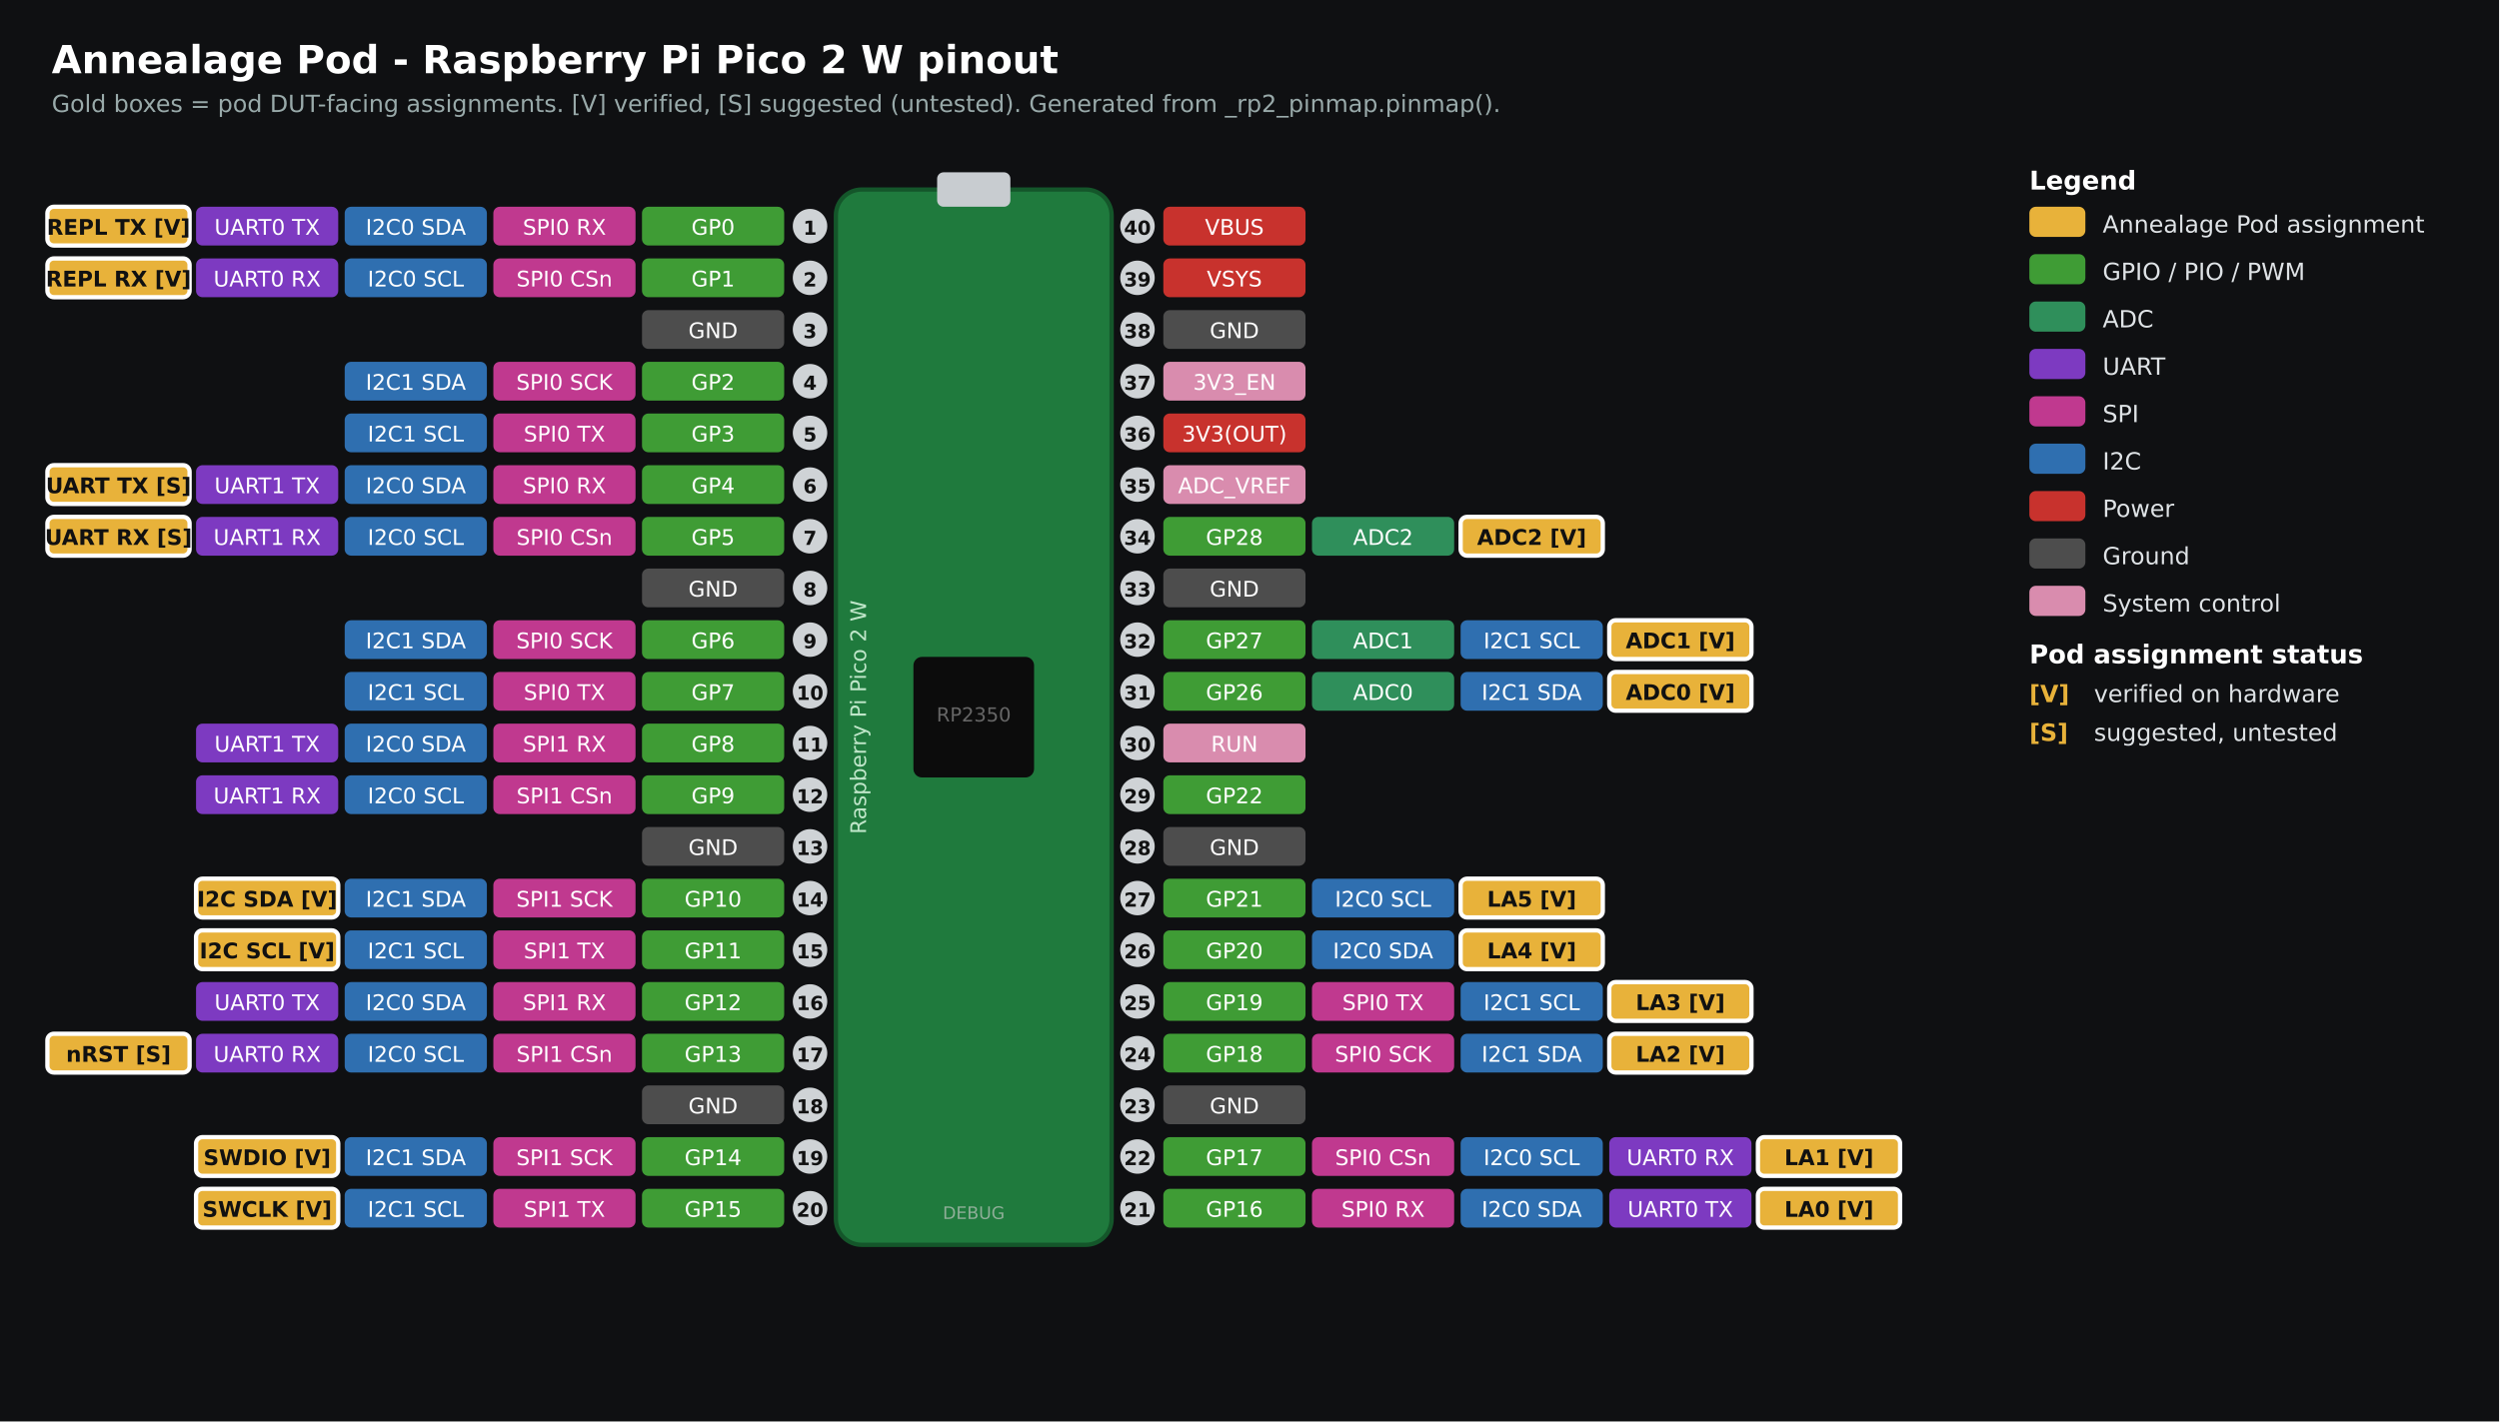
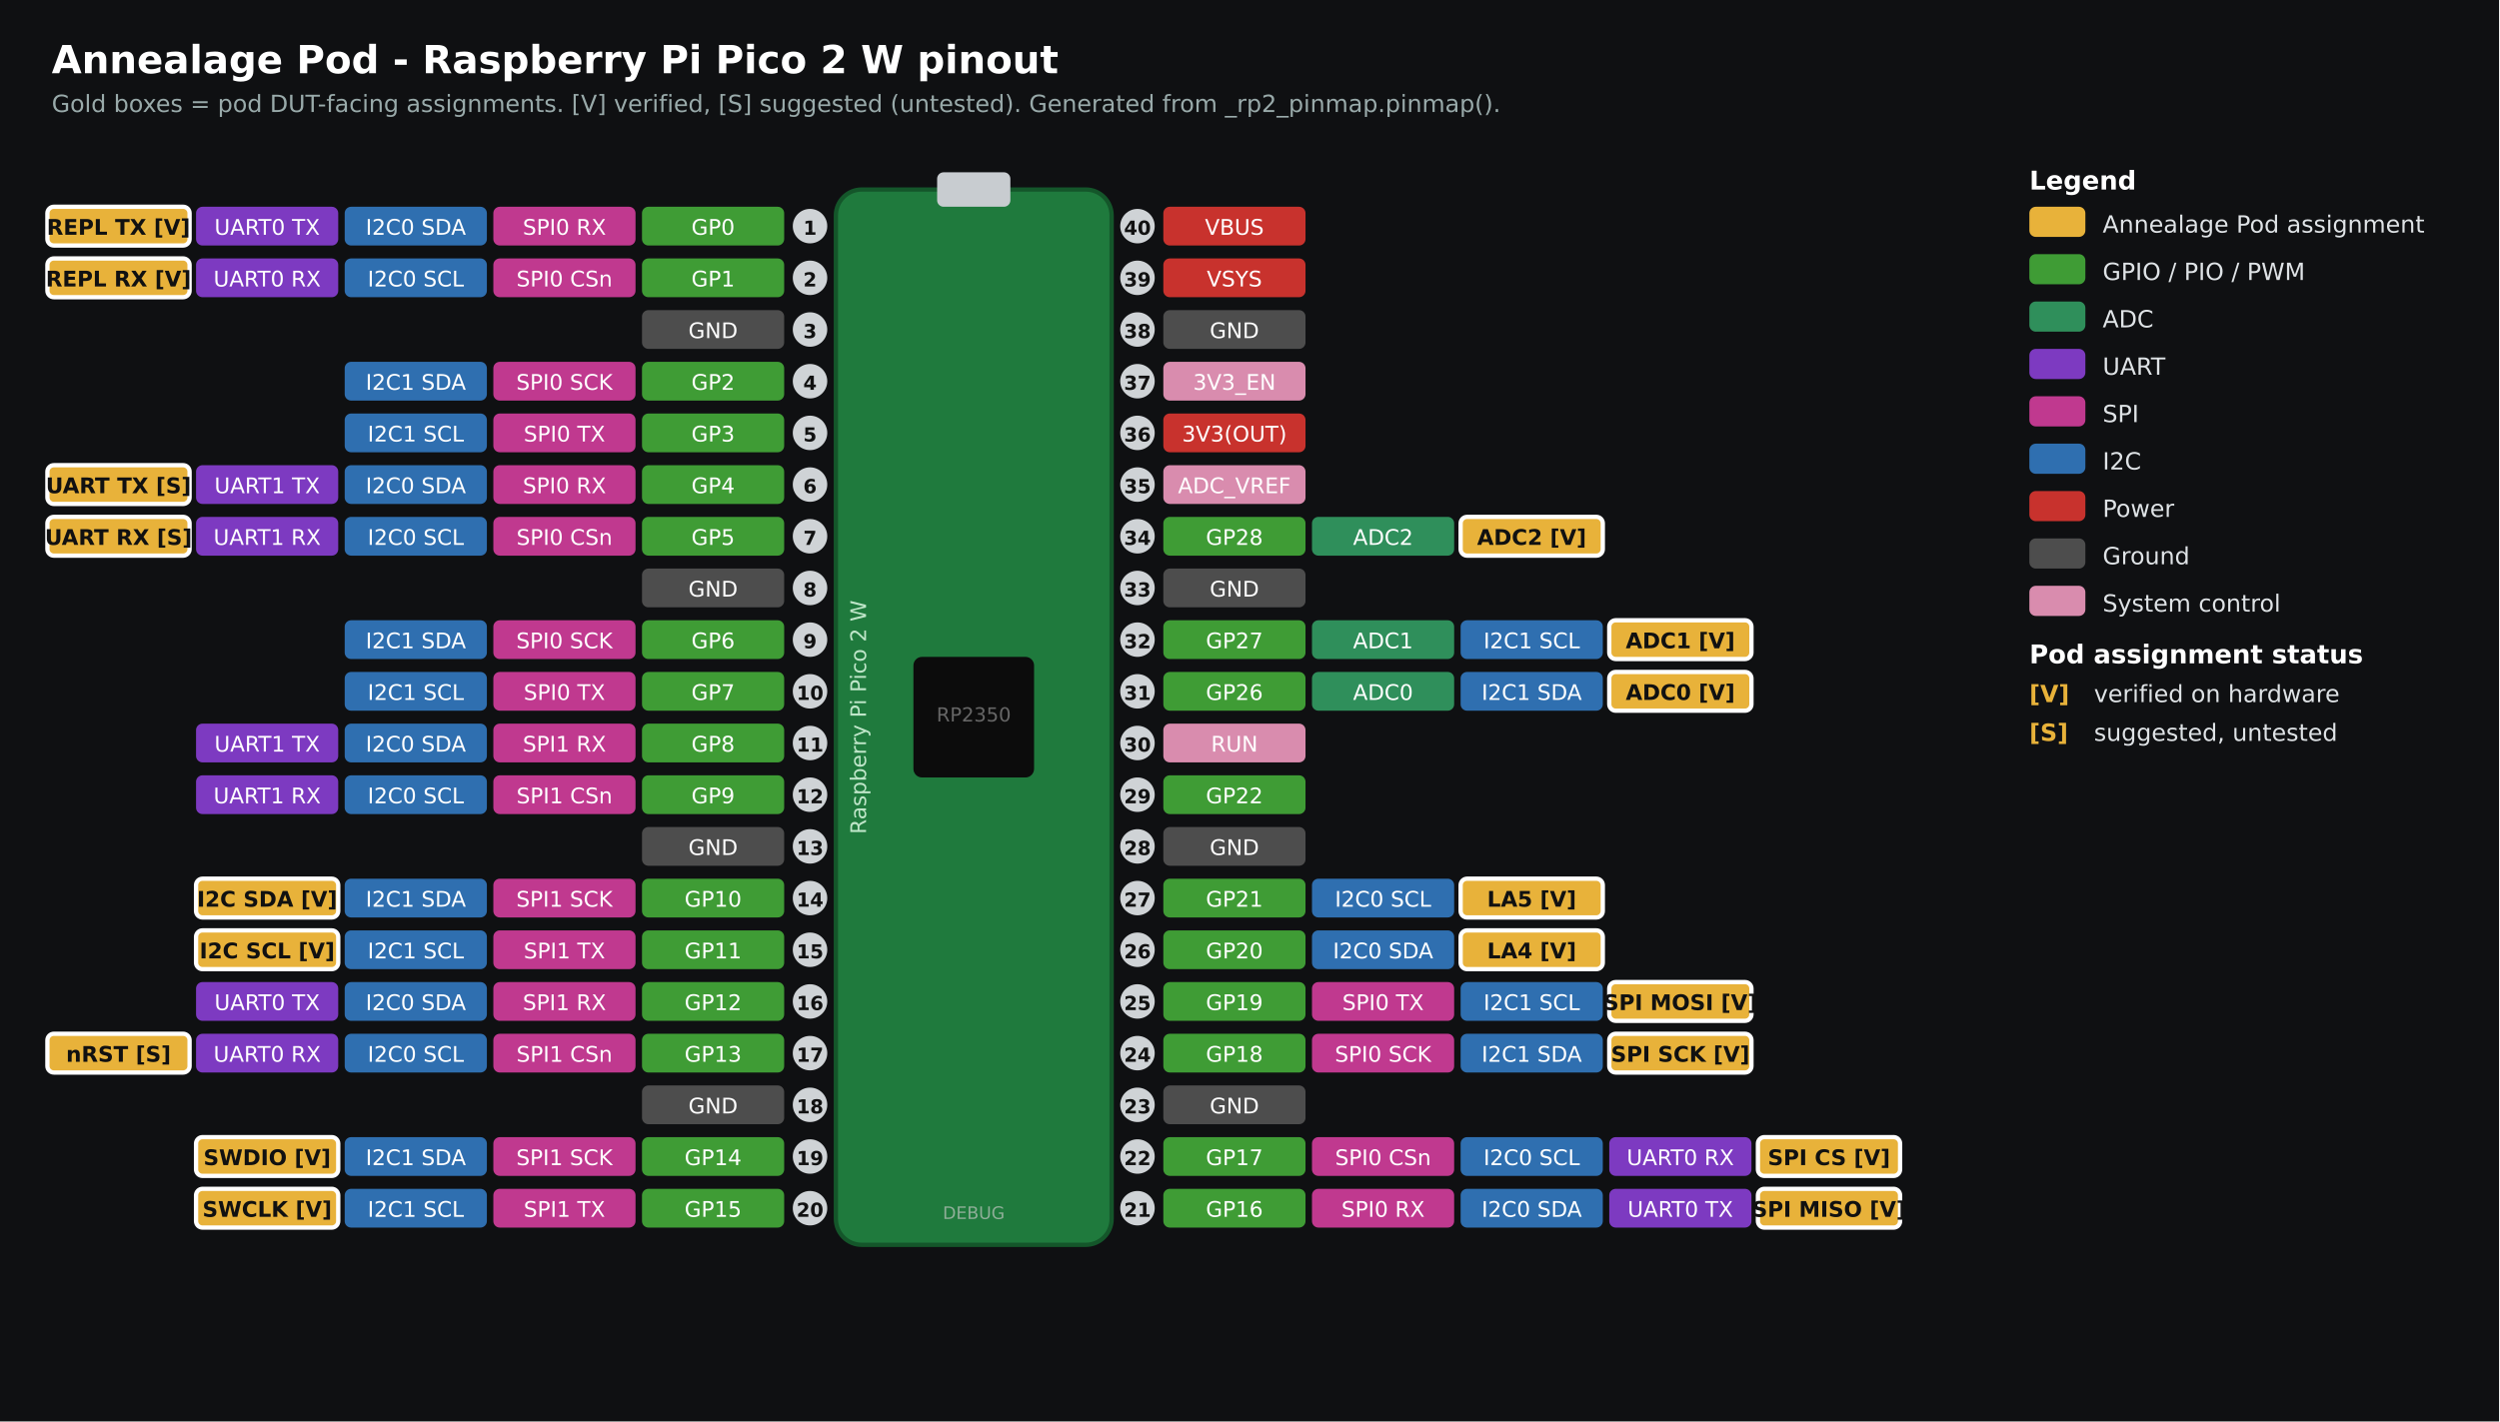
<svg xmlns="http://www.w3.org/2000/svg" width="1160" height="660" viewBox="0 0 1160 660">
  <rect width="1160" height="660" fill="#0f1012" />
  <text x="24" y="34" font-family="DejaVu Sans, Arial" font-size="18" font-weight="700" fill="#fff">Annealage Pod - Raspberry Pi Pico 2 W pinout</text>
  <text x="24" y="52" font-family="DejaVu Sans, Arial" font-size="11" fill="#9aa">Gold boxes = pod DUT-facing assignments. [V] verified, [S] suggested (untested). Generated from _rp2_pinmap.pinmap().</text>
  <rect x="388" y="88" width="128" height="490" rx="12" fill="#1f7a3d" stroke="#14562a" stroke-width="2" />
  <rect x="435" y="80" width="34" height="16" rx="3" fill="#c8ccd0" />
  <rect x="424" y="305" width="56" height="56" rx="4" fill="#0c0c0c" />
  <text x="452" y="335" font-family="DejaVu Sans, Arial" font-size="9" fill="#666" text-anchor="middle">RP2350</text>
  <text x="402" y="333" font-family="DejaVu Sans, Arial" font-size="10" fill="#bfe6c9" text-anchor="middle" transform="rotate(-90 402 333)">Raspberry Pi Pico 2 W</text>
  <text x="452" y="566" font-family="DejaVu Sans, Arial" font-size="8" fill="#8fae98" text-anchor="middle">DEBUG</text>
  <circle cx="376.0" cy="105.0" r="8" fill="#cfd3d6" />
  <text x="376.0" y="109.0" font-family="DejaVu Sans, Arial" font-size="9" font-weight="700" fill="#111" text-anchor="middle">1</text>
  <rect x="298.0" y="96.0" width="66.0" height="18" rx="3" fill="#3f9c35" />
  <text x="331.0" y="109.0" font-family="DejaVu Sans, Arial" font-size="10" fill="#ffffff" text-anchor="middle">GP0</text>
  <rect x="229.0" y="96.0" width="66.0" height="18" rx="3" fill="#c0398f" />
  <text x="262.0" y="109.0" font-family="DejaVu Sans, Arial" font-size="10" fill="#ffffff" text-anchor="middle">SPI0 RX</text>
  <rect x="160.0" y="96.0" width="66.0" height="18" rx="3" fill="#2f6fb0" />
  <text x="193.0" y="109.0" font-family="DejaVu Sans, Arial" font-size="10" fill="#ffffff" text-anchor="middle">I2C0 SDA</text>
  <rect x="91.0" y="96.0" width="66.0" height="18" rx="3" fill="#7d3ac1" />
  <text x="124.0" y="109.0" font-family="DejaVu Sans, Arial" font-size="10" fill="#ffffff" text-anchor="middle">UART0 TX</text>
  <rect x="22.0" y="96.0" width="66.0" height="18" rx="3" fill="#e8b23a" stroke="#ffffff" stroke-width="2" />
  <text x="55.0" y="109.0" font-family="DejaVu Sans, Arial" font-size="10" font-weight="700" fill="#111111" text-anchor="middle">REPL TX [V]</text>
  <circle cx="376.0" cy="129.0" r="8" fill="#cfd3d6" />
  <text x="376.0" y="133.0" font-family="DejaVu Sans, Arial" font-size="9" font-weight="700" fill="#111" text-anchor="middle">2</text>
  <rect x="298.0" y="120.0" width="66.0" height="18" rx="3" fill="#3f9c35" />
  <text x="331.0" y="133.0" font-family="DejaVu Sans, Arial" font-size="10" fill="#ffffff" text-anchor="middle">GP1</text>
  <rect x="229.0" y="120.0" width="66.0" height="18" rx="3" fill="#c0398f" />
  <text x="262.0" y="133.0" font-family="DejaVu Sans, Arial" font-size="10" fill="#ffffff" text-anchor="middle">SPI0 CSn</text>
  <rect x="160.0" y="120.0" width="66.0" height="18" rx="3" fill="#2f6fb0" />
  <text x="193.0" y="133.0" font-family="DejaVu Sans, Arial" font-size="10" fill="#ffffff" text-anchor="middle">I2C0 SCL</text>
  <rect x="91.0" y="120.0" width="66.0" height="18" rx="3" fill="#7d3ac1" />
  <text x="124.0" y="133.0" font-family="DejaVu Sans, Arial" font-size="10" fill="#ffffff" text-anchor="middle">UART0 RX</text>
  <rect x="22.0" y="120.0" width="66.0" height="18" rx="3" fill="#e8b23a" stroke="#ffffff" stroke-width="2" />
  <text x="55.0" y="133.0" font-family="DejaVu Sans, Arial" font-size="10" font-weight="700" fill="#111111" text-anchor="middle">REPL RX [V]</text>
  <circle cx="376.0" cy="153.0" r="8" fill="#cfd3d6" />
  <text x="376.0" y="157.0" font-family="DejaVu Sans, Arial" font-size="9" font-weight="700" fill="#111" text-anchor="middle">3</text>
  <rect x="298.0" y="144.0" width="66.0" height="18" rx="3" fill="#4d4d4d" />
  <text x="331.0" y="157.0" font-family="DejaVu Sans, Arial" font-size="10" fill="#ffffff" text-anchor="middle">GND</text>
  <circle cx="376.0" cy="177.0" r="8" fill="#cfd3d6" />
  <text x="376.0" y="181.0" font-family="DejaVu Sans, Arial" font-size="9" font-weight="700" fill="#111" text-anchor="middle">4</text>
  <rect x="298.0" y="168.0" width="66.0" height="18" rx="3" fill="#3f9c35" />
  <text x="331.0" y="181.0" font-family="DejaVu Sans, Arial" font-size="10" fill="#ffffff" text-anchor="middle">GP2</text>
  <rect x="229.0" y="168.0" width="66.0" height="18" rx="3" fill="#c0398f" />
  <text x="262.0" y="181.0" font-family="DejaVu Sans, Arial" font-size="10" fill="#ffffff" text-anchor="middle">SPI0 SCK</text>
  <rect x="160.0" y="168.0" width="66.0" height="18" rx="3" fill="#2f6fb0" />
  <text x="193.0" y="181.0" font-family="DejaVu Sans, Arial" font-size="10" fill="#ffffff" text-anchor="middle">I2C1 SDA</text>
  <circle cx="376.0" cy="201.0" r="8" fill="#cfd3d6" />
  <text x="376.0" y="205.0" font-family="DejaVu Sans, Arial" font-size="9" font-weight="700" fill="#111" text-anchor="middle">5</text>
  <rect x="298.0" y="192.0" width="66.0" height="18" rx="3" fill="#3f9c35" />
  <text x="331.0" y="205.0" font-family="DejaVu Sans, Arial" font-size="10" fill="#ffffff" text-anchor="middle">GP3</text>
  <rect x="229.0" y="192.0" width="66.0" height="18" rx="3" fill="#c0398f" />
  <text x="262.0" y="205.0" font-family="DejaVu Sans, Arial" font-size="10" fill="#ffffff" text-anchor="middle">SPI0 TX</text>
  <rect x="160.0" y="192.0" width="66.0" height="18" rx="3" fill="#2f6fb0" />
  <text x="193.0" y="205.0" font-family="DejaVu Sans, Arial" font-size="10" fill="#ffffff" text-anchor="middle">I2C1 SCL</text>
  <circle cx="376.0" cy="225.0" r="8" fill="#cfd3d6" />
  <text x="376.0" y="229.0" font-family="DejaVu Sans, Arial" font-size="9" font-weight="700" fill="#111" text-anchor="middle">6</text>
  <rect x="298.0" y="216.0" width="66.0" height="18" rx="3" fill="#3f9c35" />
  <text x="331.0" y="229.0" font-family="DejaVu Sans, Arial" font-size="10" fill="#ffffff" text-anchor="middle">GP4</text>
  <rect x="229.0" y="216.0" width="66.0" height="18" rx="3" fill="#c0398f" />
  <text x="262.0" y="229.0" font-family="DejaVu Sans, Arial" font-size="10" fill="#ffffff" text-anchor="middle">SPI0 RX</text>
  <rect x="160.0" y="216.0" width="66.0" height="18" rx="3" fill="#2f6fb0" />
  <text x="193.0" y="229.0" font-family="DejaVu Sans, Arial" font-size="10" fill="#ffffff" text-anchor="middle">I2C0 SDA</text>
  <rect x="91.0" y="216.0" width="66.0" height="18" rx="3" fill="#7d3ac1" />
  <text x="124.0" y="229.0" font-family="DejaVu Sans, Arial" font-size="10" fill="#ffffff" text-anchor="middle">UART1 TX</text>
  <rect x="22.0" y="216.0" width="66.0" height="18" rx="3" fill="#e8b23a" stroke="#ffffff" stroke-width="2" />
  <text x="55.0" y="229.0" font-family="DejaVu Sans, Arial" font-size="10" font-weight="700" fill="#111111" text-anchor="middle">UART TX [S]</text>
  <circle cx="376.0" cy="249.0" r="8" fill="#cfd3d6" />
  <text x="376.0" y="253.0" font-family="DejaVu Sans, Arial" font-size="9" font-weight="700" fill="#111" text-anchor="middle">7</text>
  <rect x="298.0" y="240.0" width="66.0" height="18" rx="3" fill="#3f9c35" />
  <text x="331.0" y="253.0" font-family="DejaVu Sans, Arial" font-size="10" fill="#ffffff" text-anchor="middle">GP5</text>
  <rect x="229.0" y="240.0" width="66.0" height="18" rx="3" fill="#c0398f" />
  <text x="262.0" y="253.0" font-family="DejaVu Sans, Arial" font-size="10" fill="#ffffff" text-anchor="middle">SPI0 CSn</text>
  <rect x="160.0" y="240.0" width="66.0" height="18" rx="3" fill="#2f6fb0" />
  <text x="193.0" y="253.0" font-family="DejaVu Sans, Arial" font-size="10" fill="#ffffff" text-anchor="middle">I2C0 SCL</text>
  <rect x="91.0" y="240.0" width="66.0" height="18" rx="3" fill="#7d3ac1" />
  <text x="124.0" y="253.0" font-family="DejaVu Sans, Arial" font-size="10" fill="#ffffff" text-anchor="middle">UART1 RX</text>
  <rect x="22.0" y="240.0" width="66.0" height="18" rx="3" fill="#e8b23a" stroke="#ffffff" stroke-width="2" />
  <text x="55.0" y="253.0" font-family="DejaVu Sans, Arial" font-size="10" font-weight="700" fill="#111111" text-anchor="middle">UART RX [S]</text>
  <circle cx="376.0" cy="273.0" r="8" fill="#cfd3d6" />
  <text x="376.0" y="277.0" font-family="DejaVu Sans, Arial" font-size="9" font-weight="700" fill="#111" text-anchor="middle">8</text>
  <rect x="298.0" y="264.0" width="66.0" height="18" rx="3" fill="#4d4d4d" />
  <text x="331.0" y="277.0" font-family="DejaVu Sans, Arial" font-size="10" fill="#ffffff" text-anchor="middle">GND</text>
  <circle cx="376.0" cy="297.0" r="8" fill="#cfd3d6" />
  <text x="376.0" y="301.0" font-family="DejaVu Sans, Arial" font-size="9" font-weight="700" fill="#111" text-anchor="middle">9</text>
  <rect x="298.0" y="288.0" width="66.0" height="18" rx="3" fill="#3f9c35" />
  <text x="331.0" y="301.0" font-family="DejaVu Sans, Arial" font-size="10" fill="#ffffff" text-anchor="middle">GP6</text>
  <rect x="229.0" y="288.0" width="66.0" height="18" rx="3" fill="#c0398f" />
  <text x="262.0" y="301.0" font-family="DejaVu Sans, Arial" font-size="10" fill="#ffffff" text-anchor="middle">SPI0 SCK</text>
  <rect x="160.0" y="288.0" width="66.0" height="18" rx="3" fill="#2f6fb0" />
  <text x="193.0" y="301.0" font-family="DejaVu Sans, Arial" font-size="10" fill="#ffffff" text-anchor="middle">I2C1 SDA</text>
  <circle cx="376.0" cy="321.0" r="8" fill="#cfd3d6" />
  <text x="376.0" y="325.0" font-family="DejaVu Sans, Arial" font-size="9" font-weight="700" fill="#111" text-anchor="middle">10</text>
  <rect x="298.0" y="312.0" width="66.0" height="18" rx="3" fill="#3f9c35" />
  <text x="331.0" y="325.0" font-family="DejaVu Sans, Arial" font-size="10" fill="#ffffff" text-anchor="middle">GP7</text>
  <rect x="229.0" y="312.0" width="66.0" height="18" rx="3" fill="#c0398f" />
  <text x="262.0" y="325.0" font-family="DejaVu Sans, Arial" font-size="10" fill="#ffffff" text-anchor="middle">SPI0 TX</text>
  <rect x="160.0" y="312.0" width="66.0" height="18" rx="3" fill="#2f6fb0" />
  <text x="193.0" y="325.0" font-family="DejaVu Sans, Arial" font-size="10" fill="#ffffff" text-anchor="middle">I2C1 SCL</text>
  <circle cx="376.0" cy="345.0" r="8" fill="#cfd3d6" />
  <text x="376.0" y="349.0" font-family="DejaVu Sans, Arial" font-size="9" font-weight="700" fill="#111" text-anchor="middle">11</text>
  <rect x="298.0" y="336.0" width="66.0" height="18" rx="3" fill="#3f9c35" />
  <text x="331.0" y="349.0" font-family="DejaVu Sans, Arial" font-size="10" fill="#ffffff" text-anchor="middle">GP8</text>
  <rect x="229.0" y="336.0" width="66.0" height="18" rx="3" fill="#c0398f" />
  <text x="262.0" y="349.0" font-family="DejaVu Sans, Arial" font-size="10" fill="#ffffff" text-anchor="middle">SPI1 RX</text>
  <rect x="160.0" y="336.0" width="66.0" height="18" rx="3" fill="#2f6fb0" />
  <text x="193.0" y="349.0" font-family="DejaVu Sans, Arial" font-size="10" fill="#ffffff" text-anchor="middle">I2C0 SDA</text>
  <rect x="91.0" y="336.0" width="66.0" height="18" rx="3" fill="#7d3ac1" />
  <text x="124.0" y="349.0" font-family="DejaVu Sans, Arial" font-size="10" fill="#ffffff" text-anchor="middle">UART1 TX</text>
  <circle cx="376.0" cy="369.0" r="8" fill="#cfd3d6" />
  <text x="376.0" y="373.0" font-family="DejaVu Sans, Arial" font-size="9" font-weight="700" fill="#111" text-anchor="middle">12</text>
  <rect x="298.0" y="360.0" width="66.0" height="18" rx="3" fill="#3f9c35" />
  <text x="331.0" y="373.0" font-family="DejaVu Sans, Arial" font-size="10" fill="#ffffff" text-anchor="middle">GP9</text>
  <rect x="229.0" y="360.0" width="66.0" height="18" rx="3" fill="#c0398f" />
  <text x="262.0" y="373.0" font-family="DejaVu Sans, Arial" font-size="10" fill="#ffffff" text-anchor="middle">SPI1 CSn</text>
  <rect x="160.0" y="360.0" width="66.0" height="18" rx="3" fill="#2f6fb0" />
  <text x="193.0" y="373.0" font-family="DejaVu Sans, Arial" font-size="10" fill="#ffffff" text-anchor="middle">I2C0 SCL</text>
  <rect x="91.0" y="360.0" width="66.0" height="18" rx="3" fill="#7d3ac1" />
  <text x="124.0" y="373.0" font-family="DejaVu Sans, Arial" font-size="10" fill="#ffffff" text-anchor="middle">UART1 RX</text>
  <circle cx="376.0" cy="393.0" r="8" fill="#cfd3d6" />
  <text x="376.0" y="397.0" font-family="DejaVu Sans, Arial" font-size="9" font-weight="700" fill="#111" text-anchor="middle">13</text>
  <rect x="298.0" y="384.0" width="66.0" height="18" rx="3" fill="#4d4d4d" />
  <text x="331.0" y="397.0" font-family="DejaVu Sans, Arial" font-size="10" fill="#ffffff" text-anchor="middle">GND</text>
  <circle cx="376.0" cy="417.0" r="8" fill="#cfd3d6" />
  <text x="376.0" y="421.0" font-family="DejaVu Sans, Arial" font-size="9" font-weight="700" fill="#111" text-anchor="middle">14</text>
  <rect x="298.0" y="408.0" width="66.0" height="18" rx="3" fill="#3f9c35" />
  <text x="331.0" y="421.0" font-family="DejaVu Sans, Arial" font-size="10" fill="#ffffff" text-anchor="middle">GP10</text>
  <rect x="229.0" y="408.0" width="66.0" height="18" rx="3" fill="#c0398f" />
  <text x="262.0" y="421.0" font-family="DejaVu Sans, Arial" font-size="10" fill="#ffffff" text-anchor="middle">SPI1 SCK</text>
  <rect x="160.0" y="408.0" width="66.0" height="18" rx="3" fill="#2f6fb0" />
  <text x="193.0" y="421.0" font-family="DejaVu Sans, Arial" font-size="10" fill="#ffffff" text-anchor="middle">I2C1 SDA</text>
  <rect x="91.0" y="408.0" width="66.0" height="18" rx="3" fill="#e8b23a" stroke="#ffffff" stroke-width="2" />
  <text x="124.0" y="421.0" font-family="DejaVu Sans, Arial" font-size="10" font-weight="700" fill="#111111" text-anchor="middle">I2C SDA [V]</text>
  <circle cx="376.0" cy="441.0" r="8" fill="#cfd3d6" />
  <text x="376.0" y="445.0" font-family="DejaVu Sans, Arial" font-size="9" font-weight="700" fill="#111" text-anchor="middle">15</text>
  <rect x="298.0" y="432.0" width="66.0" height="18" rx="3" fill="#3f9c35" />
  <text x="331.0" y="445.0" font-family="DejaVu Sans, Arial" font-size="10" fill="#ffffff" text-anchor="middle">GP11</text>
  <rect x="229.0" y="432.0" width="66.0" height="18" rx="3" fill="#c0398f" />
  <text x="262.0" y="445.0" font-family="DejaVu Sans, Arial" font-size="10" fill="#ffffff" text-anchor="middle">SPI1 TX</text>
  <rect x="160.0" y="432.0" width="66.0" height="18" rx="3" fill="#2f6fb0" />
  <text x="193.0" y="445.0" font-family="DejaVu Sans, Arial" font-size="10" fill="#ffffff" text-anchor="middle">I2C1 SCL</text>
  <rect x="91.0" y="432.0" width="66.0" height="18" rx="3" fill="#e8b23a" stroke="#ffffff" stroke-width="2" />
  <text x="124.0" y="445.0" font-family="DejaVu Sans, Arial" font-size="10" font-weight="700" fill="#111111" text-anchor="middle">I2C SCL [V]</text>
  <circle cx="376.0" cy="465.0" r="8" fill="#cfd3d6" />
  <text x="376.0" y="469.0" font-family="DejaVu Sans, Arial" font-size="9" font-weight="700" fill="#111" text-anchor="middle">16</text>
  <rect x="298.0" y="456.0" width="66.0" height="18" rx="3" fill="#3f9c35" />
  <text x="331.0" y="469.0" font-family="DejaVu Sans, Arial" font-size="10" fill="#ffffff" text-anchor="middle">GP12</text>
  <rect x="229.0" y="456.0" width="66.0" height="18" rx="3" fill="#c0398f" />
  <text x="262.0" y="469.0" font-family="DejaVu Sans, Arial" font-size="10" fill="#ffffff" text-anchor="middle">SPI1 RX</text>
  <rect x="160.0" y="456.0" width="66.0" height="18" rx="3" fill="#2f6fb0" />
  <text x="193.0" y="469.0" font-family="DejaVu Sans, Arial" font-size="10" fill="#ffffff" text-anchor="middle">I2C0 SDA</text>
  <rect x="91.0" y="456.0" width="66.0" height="18" rx="3" fill="#7d3ac1" />
  <text x="124.0" y="469.0" font-family="DejaVu Sans, Arial" font-size="10" fill="#ffffff" text-anchor="middle">UART0 TX</text>
  <circle cx="376.0" cy="489.0" r="8" fill="#cfd3d6" />
  <text x="376.0" y="493.0" font-family="DejaVu Sans, Arial" font-size="9" font-weight="700" fill="#111" text-anchor="middle">17</text>
  <rect x="298.0" y="480.0" width="66.0" height="18" rx="3" fill="#3f9c35" />
  <text x="331.0" y="493.0" font-family="DejaVu Sans, Arial" font-size="10" fill="#ffffff" text-anchor="middle">GP13</text>
  <rect x="229.0" y="480.0" width="66.0" height="18" rx="3" fill="#c0398f" />
  <text x="262.0" y="493.0" font-family="DejaVu Sans, Arial" font-size="10" fill="#ffffff" text-anchor="middle">SPI1 CSn</text>
  <rect x="160.0" y="480.0" width="66.0" height="18" rx="3" fill="#2f6fb0" />
  <text x="193.0" y="493.0" font-family="DejaVu Sans, Arial" font-size="10" fill="#ffffff" text-anchor="middle">I2C0 SCL</text>
  <rect x="91.0" y="480.0" width="66.0" height="18" rx="3" fill="#7d3ac1" />
  <text x="124.0" y="493.0" font-family="DejaVu Sans, Arial" font-size="10" fill="#ffffff" text-anchor="middle">UART0 RX</text>
  <rect x="22.0" y="480.0" width="66.0" height="18" rx="3" fill="#e8b23a" stroke="#ffffff" stroke-width="2" />
  <text x="55.0" y="493.0" font-family="DejaVu Sans, Arial" font-size="10" font-weight="700" fill="#111111" text-anchor="middle">nRST [S]</text>
  <circle cx="376.0" cy="513.0" r="8" fill="#cfd3d6" />
  <text x="376.0" y="517.0" font-family="DejaVu Sans, Arial" font-size="9" font-weight="700" fill="#111" text-anchor="middle">18</text>
  <rect x="298.0" y="504.0" width="66.0" height="18" rx="3" fill="#4d4d4d" />
  <text x="331.0" y="517.0" font-family="DejaVu Sans, Arial" font-size="10" fill="#ffffff" text-anchor="middle">GND</text>
  <circle cx="376.0" cy="537.0" r="8" fill="#cfd3d6" />
  <text x="376.0" y="541.0" font-family="DejaVu Sans, Arial" font-size="9" font-weight="700" fill="#111" text-anchor="middle">19</text>
  <rect x="298.0" y="528.0" width="66.0" height="18" rx="3" fill="#3f9c35" />
  <text x="331.0" y="541.0" font-family="DejaVu Sans, Arial" font-size="10" fill="#ffffff" text-anchor="middle">GP14</text>
  <rect x="229.0" y="528.0" width="66.0" height="18" rx="3" fill="#c0398f" />
  <text x="262.0" y="541.0" font-family="DejaVu Sans, Arial" font-size="10" fill="#ffffff" text-anchor="middle">SPI1 SCK</text>
  <rect x="160.0" y="528.0" width="66.0" height="18" rx="3" fill="#2f6fb0" />
  <text x="193.0" y="541.0" font-family="DejaVu Sans, Arial" font-size="10" fill="#ffffff" text-anchor="middle">I2C1 SDA</text>
  <rect x="91.0" y="528.0" width="66.0" height="18" rx="3" fill="#e8b23a" stroke="#ffffff" stroke-width="2" />
  <text x="124.0" y="541.0" font-family="DejaVu Sans, Arial" font-size="10" font-weight="700" fill="#111111" text-anchor="middle">SWDIO [V]</text>
  <circle cx="376.0" cy="561.0" r="8" fill="#cfd3d6" />
  <text x="376.0" y="565.0" font-family="DejaVu Sans, Arial" font-size="9" font-weight="700" fill="#111" text-anchor="middle">20</text>
  <rect x="298.0" y="552.0" width="66.0" height="18" rx="3" fill="#3f9c35" />
  <text x="331.0" y="565.0" font-family="DejaVu Sans, Arial" font-size="10" fill="#ffffff" text-anchor="middle">GP15</text>
  <rect x="229.0" y="552.0" width="66.0" height="18" rx="3" fill="#c0398f" />
  <text x="262.0" y="565.0" font-family="DejaVu Sans, Arial" font-size="10" fill="#ffffff" text-anchor="middle">SPI1 TX</text>
  <rect x="160.0" y="552.0" width="66.0" height="18" rx="3" fill="#2f6fb0" />
  <text x="193.0" y="565.0" font-family="DejaVu Sans, Arial" font-size="10" fill="#ffffff" text-anchor="middle">I2C1 SCL</text>
  <rect x="91.0" y="552.0" width="66.0" height="18" rx="3" fill="#e8b23a" stroke="#ffffff" stroke-width="2" />
  <text x="124.0" y="565.0" font-family="DejaVu Sans, Arial" font-size="10" font-weight="700" fill="#111111" text-anchor="middle">SWCLK [V]</text>
  <circle cx="528.0" cy="105.0" r="8" fill="#cfd3d6" />
  <text x="528.0" y="109.0" font-family="DejaVu Sans, Arial" font-size="9" font-weight="700" fill="#111" text-anchor="middle">40</text>
  <rect x="540.0" y="96.0" width="66.0" height="18" rx="3" fill="#c8322d" />
  <text x="573.0" y="109.0" font-family="DejaVu Sans, Arial" font-size="10" fill="#ffffff" text-anchor="middle">VBUS</text>
  <circle cx="528.0" cy="129.0" r="8" fill="#cfd3d6" />
  <text x="528.0" y="133.0" font-family="DejaVu Sans, Arial" font-size="9" font-weight="700" fill="#111" text-anchor="middle">39</text>
  <rect x="540.0" y="120.0" width="66.0" height="18" rx="3" fill="#c8322d" />
  <text x="573.0" y="133.0" font-family="DejaVu Sans, Arial" font-size="10" fill="#ffffff" text-anchor="middle">VSYS</text>
  <circle cx="528.0" cy="153.0" r="8" fill="#cfd3d6" />
  <text x="528.0" y="157.0" font-family="DejaVu Sans, Arial" font-size="9" font-weight="700" fill="#111" text-anchor="middle">38</text>
  <rect x="540.0" y="144.0" width="66.0" height="18" rx="3" fill="#4d4d4d" />
  <text x="573.0" y="157.0" font-family="DejaVu Sans, Arial" font-size="10" fill="#ffffff" text-anchor="middle">GND</text>
  <circle cx="528.0" cy="177.0" r="8" fill="#cfd3d6" />
  <text x="528.0" y="181.0" font-family="DejaVu Sans, Arial" font-size="9" font-weight="700" fill="#111" text-anchor="middle">37</text>
  <rect x="540.0" y="168.0" width="66.0" height="18" rx="3" fill="#d98cae" />
  <text x="573.0" y="181.0" font-family="DejaVu Sans, Arial" font-size="10" fill="#ffffff" text-anchor="middle">3V3_EN</text>
  <circle cx="528.0" cy="201.0" r="8" fill="#cfd3d6" />
  <text x="528.0" y="205.0" font-family="DejaVu Sans, Arial" font-size="9" font-weight="700" fill="#111" text-anchor="middle">36</text>
  <rect x="540.0" y="192.0" width="66.0" height="18" rx="3" fill="#c8322d" />
  <text x="573.0" y="205.0" font-family="DejaVu Sans, Arial" font-size="10" fill="#ffffff" text-anchor="middle">3V3(OUT)</text>
  <circle cx="528.0" cy="225.0" r="8" fill="#cfd3d6" />
  <text x="528.0" y="229.0" font-family="DejaVu Sans, Arial" font-size="9" font-weight="700" fill="#111" text-anchor="middle">35</text>
  <rect x="540.0" y="216.0" width="66.0" height="18" rx="3" fill="#d98cae" />
  <text x="573.0" y="229.0" font-family="DejaVu Sans, Arial" font-size="10" fill="#ffffff" text-anchor="middle">ADC_VREF</text>
  <circle cx="528.0" cy="249.0" r="8" fill="#cfd3d6" />
  <text x="528.0" y="253.0" font-family="DejaVu Sans, Arial" font-size="9" font-weight="700" fill="#111" text-anchor="middle">34</text>
  <rect x="540.0" y="240.0" width="66.0" height="18" rx="3" fill="#3f9c35" />
  <text x="573.0" y="253.0" font-family="DejaVu Sans, Arial" font-size="10" fill="#ffffff" text-anchor="middle">GP28</text>
  <rect x="609.0" y="240.0" width="66.0" height="18" rx="3" fill="#2f8f5b" />
  <text x="642.0" y="253.0" font-family="DejaVu Sans, Arial" font-size="10" fill="#ffffff" text-anchor="middle">ADC2</text>
  <rect x="678.0" y="240.0" width="66.0" height="18" rx="3" fill="#e8b23a" stroke="#ffffff" stroke-width="2" />
  <text x="711.0" y="253.0" font-family="DejaVu Sans, Arial" font-size="10" font-weight="700" fill="#111111" text-anchor="middle">ADC2 [V]</text>
  <circle cx="528.0" cy="273.0" r="8" fill="#cfd3d6" />
  <text x="528.0" y="277.0" font-family="DejaVu Sans, Arial" font-size="9" font-weight="700" fill="#111" text-anchor="middle">33</text>
  <rect x="540.0" y="264.0" width="66.0" height="18" rx="3" fill="#4d4d4d" />
  <text x="573.0" y="277.0" font-family="DejaVu Sans, Arial" font-size="10" fill="#ffffff" text-anchor="middle">GND</text>
  <circle cx="528.0" cy="297.0" r="8" fill="#cfd3d6" />
  <text x="528.0" y="301.0" font-family="DejaVu Sans, Arial" font-size="9" font-weight="700" fill="#111" text-anchor="middle">32</text>
  <rect x="540.0" y="288.0" width="66.0" height="18" rx="3" fill="#3f9c35" />
  <text x="573.0" y="301.0" font-family="DejaVu Sans, Arial" font-size="10" fill="#ffffff" text-anchor="middle">GP27</text>
  <rect x="609.0" y="288.0" width="66.0" height="18" rx="3" fill="#2f8f5b" />
  <text x="642.0" y="301.0" font-family="DejaVu Sans, Arial" font-size="10" fill="#ffffff" text-anchor="middle">ADC1</text>
  <rect x="678.0" y="288.0" width="66.0" height="18" rx="3" fill="#2f6fb0" />
  <text x="711.0" y="301.0" font-family="DejaVu Sans, Arial" font-size="10" fill="#ffffff" text-anchor="middle">I2C1 SCL</text>
  <rect x="747.0" y="288.0" width="66.0" height="18" rx="3" fill="#e8b23a" stroke="#ffffff" stroke-width="2" />
  <text x="780.0" y="301.0" font-family="DejaVu Sans, Arial" font-size="10" font-weight="700" fill="#111111" text-anchor="middle">ADC1 [V]</text>
  <circle cx="528.0" cy="321.0" r="8" fill="#cfd3d6" />
  <text x="528.0" y="325.0" font-family="DejaVu Sans, Arial" font-size="9" font-weight="700" fill="#111" text-anchor="middle">31</text>
  <rect x="540.0" y="312.0" width="66.0" height="18" rx="3" fill="#3f9c35" />
  <text x="573.0" y="325.0" font-family="DejaVu Sans, Arial" font-size="10" fill="#ffffff" text-anchor="middle">GP26</text>
  <rect x="609.0" y="312.0" width="66.0" height="18" rx="3" fill="#2f8f5b" />
  <text x="642.0" y="325.0" font-family="DejaVu Sans, Arial" font-size="10" fill="#ffffff" text-anchor="middle">ADC0</text>
  <rect x="678.0" y="312.0" width="66.0" height="18" rx="3" fill="#2f6fb0" />
  <text x="711.0" y="325.0" font-family="DejaVu Sans, Arial" font-size="10" fill="#ffffff" text-anchor="middle">I2C1 SDA</text>
  <rect x="747.0" y="312.0" width="66.0" height="18" rx="3" fill="#e8b23a" stroke="#ffffff" stroke-width="2" />
  <text x="780.0" y="325.0" font-family="DejaVu Sans, Arial" font-size="10" font-weight="700" fill="#111111" text-anchor="middle">ADC0 [V]</text>
  <circle cx="528.0" cy="345.0" r="8" fill="#cfd3d6" />
  <text x="528.0" y="349.0" font-family="DejaVu Sans, Arial" font-size="9" font-weight="700" fill="#111" text-anchor="middle">30</text>
  <rect x="540.0" y="336.0" width="66.0" height="18" rx="3" fill="#d98cae" />
  <text x="573.0" y="349.0" font-family="DejaVu Sans, Arial" font-size="10" fill="#ffffff" text-anchor="middle">RUN</text>
  <circle cx="528.0" cy="369.0" r="8" fill="#cfd3d6" />
  <text x="528.0" y="373.0" font-family="DejaVu Sans, Arial" font-size="9" font-weight="700" fill="#111" text-anchor="middle">29</text>
  <rect x="540.0" y="360.0" width="66.0" height="18" rx="3" fill="#3f9c35" />
  <text x="573.0" y="373.0" font-family="DejaVu Sans, Arial" font-size="10" fill="#ffffff" text-anchor="middle">GP22</text>
  <circle cx="528.0" cy="393.0" r="8" fill="#cfd3d6" />
  <text x="528.0" y="397.0" font-family="DejaVu Sans, Arial" font-size="9" font-weight="700" fill="#111" text-anchor="middle">28</text>
  <rect x="540.0" y="384.0" width="66.0" height="18" rx="3" fill="#4d4d4d" />
  <text x="573.0" y="397.0" font-family="DejaVu Sans, Arial" font-size="10" fill="#ffffff" text-anchor="middle">GND</text>
  <circle cx="528.0" cy="417.0" r="8" fill="#cfd3d6" />
  <text x="528.0" y="421.0" font-family="DejaVu Sans, Arial" font-size="9" font-weight="700" fill="#111" text-anchor="middle">27</text>
  <rect x="540.0" y="408.0" width="66.0" height="18" rx="3" fill="#3f9c35" />
  <text x="573.0" y="421.0" font-family="DejaVu Sans, Arial" font-size="10" fill="#ffffff" text-anchor="middle">GP21</text>
  <rect x="609.0" y="408.0" width="66.0" height="18" rx="3" fill="#2f6fb0" />
  <text x="642.0" y="421.0" font-family="DejaVu Sans, Arial" font-size="10" fill="#ffffff" text-anchor="middle">I2C0 SCL</text>
  <rect x="678.0" y="408.0" width="66.0" height="18" rx="3" fill="#e8b23a" stroke="#ffffff" stroke-width="2" />
  <text x="711.0" y="421.0" font-family="DejaVu Sans, Arial" font-size="10" font-weight="700" fill="#111111" text-anchor="middle">LA5 [V]</text>
  <circle cx="528.0" cy="441.0" r="8" fill="#cfd3d6" />
  <text x="528.0" y="445.0" font-family="DejaVu Sans, Arial" font-size="9" font-weight="700" fill="#111" text-anchor="middle">26</text>
  <rect x="540.0" y="432.0" width="66.0" height="18" rx="3" fill="#3f9c35" />
  <text x="573.0" y="445.0" font-family="DejaVu Sans, Arial" font-size="10" fill="#ffffff" text-anchor="middle">GP20</text>
  <rect x="609.0" y="432.0" width="66.0" height="18" rx="3" fill="#2f6fb0" />
  <text x="642.0" y="445.0" font-family="DejaVu Sans, Arial" font-size="10" fill="#ffffff" text-anchor="middle">I2C0 SDA</text>
  <rect x="678.0" y="432.0" width="66.0" height="18" rx="3" fill="#e8b23a" stroke="#ffffff" stroke-width="2" />
  <text x="711.0" y="445.0" font-family="DejaVu Sans, Arial" font-size="10" font-weight="700" fill="#111111" text-anchor="middle">LA4 [V]</text>
  <circle cx="528.0" cy="465.0" r="8" fill="#cfd3d6" />
  <text x="528.0" y="469.0" font-family="DejaVu Sans, Arial" font-size="9" font-weight="700" fill="#111" text-anchor="middle">25</text>
  <rect x="540.0" y="456.0" width="66.0" height="18" rx="3" fill="#3f9c35" />
  <text x="573.0" y="469.0" font-family="DejaVu Sans, Arial" font-size="10" fill="#ffffff" text-anchor="middle">GP19</text>
  <rect x="609.0" y="456.0" width="66.0" height="18" rx="3" fill="#c0398f" />
  <text x="642.0" y="469.0" font-family="DejaVu Sans, Arial" font-size="10" fill="#ffffff" text-anchor="middle">SPI0 TX</text>
  <rect x="678.0" y="456.0" width="66.0" height="18" rx="3" fill="#2f6fb0" />
  <text x="711.0" y="469.0" font-family="DejaVu Sans, Arial" font-size="10" fill="#ffffff" text-anchor="middle">I2C1 SCL</text>
  <rect x="747.0" y="456.0" width="66.0" height="18" rx="3" fill="#e8b23a" stroke="#ffffff" stroke-width="2" />
-   <text x="780.0" y="469.0" font-family="DejaVu Sans, Arial" font-size="10" font-weight="700" fill="#111111" text-anchor="middle">LA3 [V]</text>
+   <text x="780.0" y="469.0" font-family="DejaVu Sans, Arial" font-size="10" font-weight="700" fill="#111111" text-anchor="middle">SPI MOSI [V]</text>
  <circle cx="528.0" cy="489.0" r="8" fill="#cfd3d6" />
  <text x="528.0" y="493.0" font-family="DejaVu Sans, Arial" font-size="9" font-weight="700" fill="#111" text-anchor="middle">24</text>
  <rect x="540.0" y="480.0" width="66.0" height="18" rx="3" fill="#3f9c35" />
  <text x="573.0" y="493.0" font-family="DejaVu Sans, Arial" font-size="10" fill="#ffffff" text-anchor="middle">GP18</text>
  <rect x="609.0" y="480.0" width="66.0" height="18" rx="3" fill="#c0398f" />
  <text x="642.0" y="493.0" font-family="DejaVu Sans, Arial" font-size="10" fill="#ffffff" text-anchor="middle">SPI0 SCK</text>
  <rect x="678.0" y="480.0" width="66.0" height="18" rx="3" fill="#2f6fb0" />
  <text x="711.0" y="493.0" font-family="DejaVu Sans, Arial" font-size="10" fill="#ffffff" text-anchor="middle">I2C1 SDA</text>
  <rect x="747.0" y="480.0" width="66.0" height="18" rx="3" fill="#e8b23a" stroke="#ffffff" stroke-width="2" />
-   <text x="780.0" y="493.0" font-family="DejaVu Sans, Arial" font-size="10" font-weight="700" fill="#111111" text-anchor="middle">LA2 [V]</text>
+   <text x="780.0" y="493.0" font-family="DejaVu Sans, Arial" font-size="10" font-weight="700" fill="#111111" text-anchor="middle">SPI SCK [V]</text>
  <circle cx="528.0" cy="513.0" r="8" fill="#cfd3d6" />
  <text x="528.0" y="517.0" font-family="DejaVu Sans, Arial" font-size="9" font-weight="700" fill="#111" text-anchor="middle">23</text>
  <rect x="540.0" y="504.0" width="66.0" height="18" rx="3" fill="#4d4d4d" />
  <text x="573.0" y="517.0" font-family="DejaVu Sans, Arial" font-size="10" fill="#ffffff" text-anchor="middle">GND</text>
  <circle cx="528.0" cy="537.0" r="8" fill="#cfd3d6" />
  <text x="528.0" y="541.0" font-family="DejaVu Sans, Arial" font-size="9" font-weight="700" fill="#111" text-anchor="middle">22</text>
  <rect x="540.0" y="528.0" width="66.0" height="18" rx="3" fill="#3f9c35" />
  <text x="573.0" y="541.0" font-family="DejaVu Sans, Arial" font-size="10" fill="#ffffff" text-anchor="middle">GP17</text>
  <rect x="609.0" y="528.0" width="66.0" height="18" rx="3" fill="#c0398f" />
  <text x="642.0" y="541.0" font-family="DejaVu Sans, Arial" font-size="10" fill="#ffffff" text-anchor="middle">SPI0 CSn</text>
  <rect x="678.0" y="528.0" width="66.0" height="18" rx="3" fill="#2f6fb0" />
  <text x="711.0" y="541.0" font-family="DejaVu Sans, Arial" font-size="10" fill="#ffffff" text-anchor="middle">I2C0 SCL</text>
  <rect x="747.0" y="528.0" width="66.0" height="18" rx="3" fill="#7d3ac1" />
  <text x="780.0" y="541.0" font-family="DejaVu Sans, Arial" font-size="10" fill="#ffffff" text-anchor="middle">UART0 RX</text>
  <rect x="816.0" y="528.0" width="66.0" height="18" rx="3" fill="#e8b23a" stroke="#ffffff" stroke-width="2" />
-   <text x="849.0" y="541.0" font-family="DejaVu Sans, Arial" font-size="10" font-weight="700" fill="#111111" text-anchor="middle">LA1 [V]</text>
+   <text x="849.0" y="541.0" font-family="DejaVu Sans, Arial" font-size="10" font-weight="700" fill="#111111" text-anchor="middle">SPI CS [V]</text>
  <circle cx="528.0" cy="561.0" r="8" fill="#cfd3d6" />
  <text x="528.0" y="565.0" font-family="DejaVu Sans, Arial" font-size="9" font-weight="700" fill="#111" text-anchor="middle">21</text>
  <rect x="540.0" y="552.0" width="66.0" height="18" rx="3" fill="#3f9c35" />
  <text x="573.0" y="565.0" font-family="DejaVu Sans, Arial" font-size="10" fill="#ffffff" text-anchor="middle">GP16</text>
  <rect x="609.0" y="552.0" width="66.0" height="18" rx="3" fill="#c0398f" />
  <text x="642.0" y="565.0" font-family="DejaVu Sans, Arial" font-size="10" fill="#ffffff" text-anchor="middle">SPI0 RX</text>
  <rect x="678.0" y="552.0" width="66.0" height="18" rx="3" fill="#2f6fb0" />
  <text x="711.0" y="565.0" font-family="DejaVu Sans, Arial" font-size="10" fill="#ffffff" text-anchor="middle">I2C0 SDA</text>
  <rect x="747.0" y="552.0" width="66.0" height="18" rx="3" fill="#7d3ac1" />
  <text x="780.0" y="565.0" font-family="DejaVu Sans, Arial" font-size="10" fill="#ffffff" text-anchor="middle">UART0 TX</text>
  <rect x="816.0" y="552.0" width="66.0" height="18" rx="3" fill="#e8b23a" stroke="#ffffff" stroke-width="2" />
-   <text x="849.0" y="565.0" font-family="DejaVu Sans, Arial" font-size="10" font-weight="700" fill="#111111" text-anchor="middle">LA0 [V]</text>
+   <text x="849.0" y="565.0" font-family="DejaVu Sans, Arial" font-size="10" font-weight="700" fill="#111111" text-anchor="middle">SPI MISO [V]</text>
  <text x="942" y="88" font-family="DejaVu Sans, Arial" font-size="12" font-weight="700" fill="#fff">Legend</text>
  <rect x="942" y="96" width="26" height="14" rx="3" fill="#e8b23a" />
  <text x="976" y="108" font-family="DejaVu Sans, Arial" font-size="11" fill="#dfe3e6">Annealage Pod assignment</text>
  <rect x="942" y="118" width="26" height="14" rx="3" fill="#3f9c35" />
  <text x="976" y="130" font-family="DejaVu Sans, Arial" font-size="11" fill="#dfe3e6">GPIO / PIO / PWM</text>
  <rect x="942" y="140" width="26" height="14" rx="3" fill="#2f8f5b" />
  <text x="976" y="152" font-family="DejaVu Sans, Arial" font-size="11" fill="#dfe3e6">ADC</text>
  <rect x="942" y="162" width="26" height="14" rx="3" fill="#7d3ac1" />
  <text x="976" y="174" font-family="DejaVu Sans, Arial" font-size="11" fill="#dfe3e6">UART</text>
  <rect x="942" y="184" width="26" height="14" rx="3" fill="#c0398f" />
  <text x="976" y="196" font-family="DejaVu Sans, Arial" font-size="11" fill="#dfe3e6">SPI</text>
  <rect x="942" y="206" width="26" height="14" rx="3" fill="#2f6fb0" />
  <text x="976" y="218" font-family="DejaVu Sans, Arial" font-size="11" fill="#dfe3e6">I2C</text>
  <rect x="942" y="228" width="26" height="14" rx="3" fill="#c8322d" />
  <text x="976" y="240" font-family="DejaVu Sans, Arial" font-size="11" fill="#dfe3e6">Power</text>
  <rect x="942" y="250" width="26" height="14" rx="3" fill="#4d4d4d" />
  <text x="976" y="262" font-family="DejaVu Sans, Arial" font-size="11" fill="#dfe3e6">Ground</text>
  <rect x="942" y="272" width="26" height="14" rx="3" fill="#d98cae" />
  <text x="976" y="284" font-family="DejaVu Sans, Arial" font-size="11" fill="#dfe3e6">System control</text>
  <text x="942" y="308" font-family="DejaVu Sans, Arial" font-size="12" font-weight="700" fill="#fff">Pod assignment status</text>
  <text x="942" y="326" font-family="DejaVu Sans, Arial" font-size="11" font-weight="700" fill="#e8b23a">[V]</text>
  <text x="972" y="326" font-family="DejaVu Sans, Arial" font-size="11" fill="#dfe3e6">verified on hardware</text>
  <text x="942" y="344" font-family="DejaVu Sans, Arial" font-size="11" font-weight="700" fill="#e8b23a">[S]</text>
  <text x="972" y="344" font-family="DejaVu Sans, Arial" font-size="11" fill="#dfe3e6">suggested, untested</text>
</svg>
